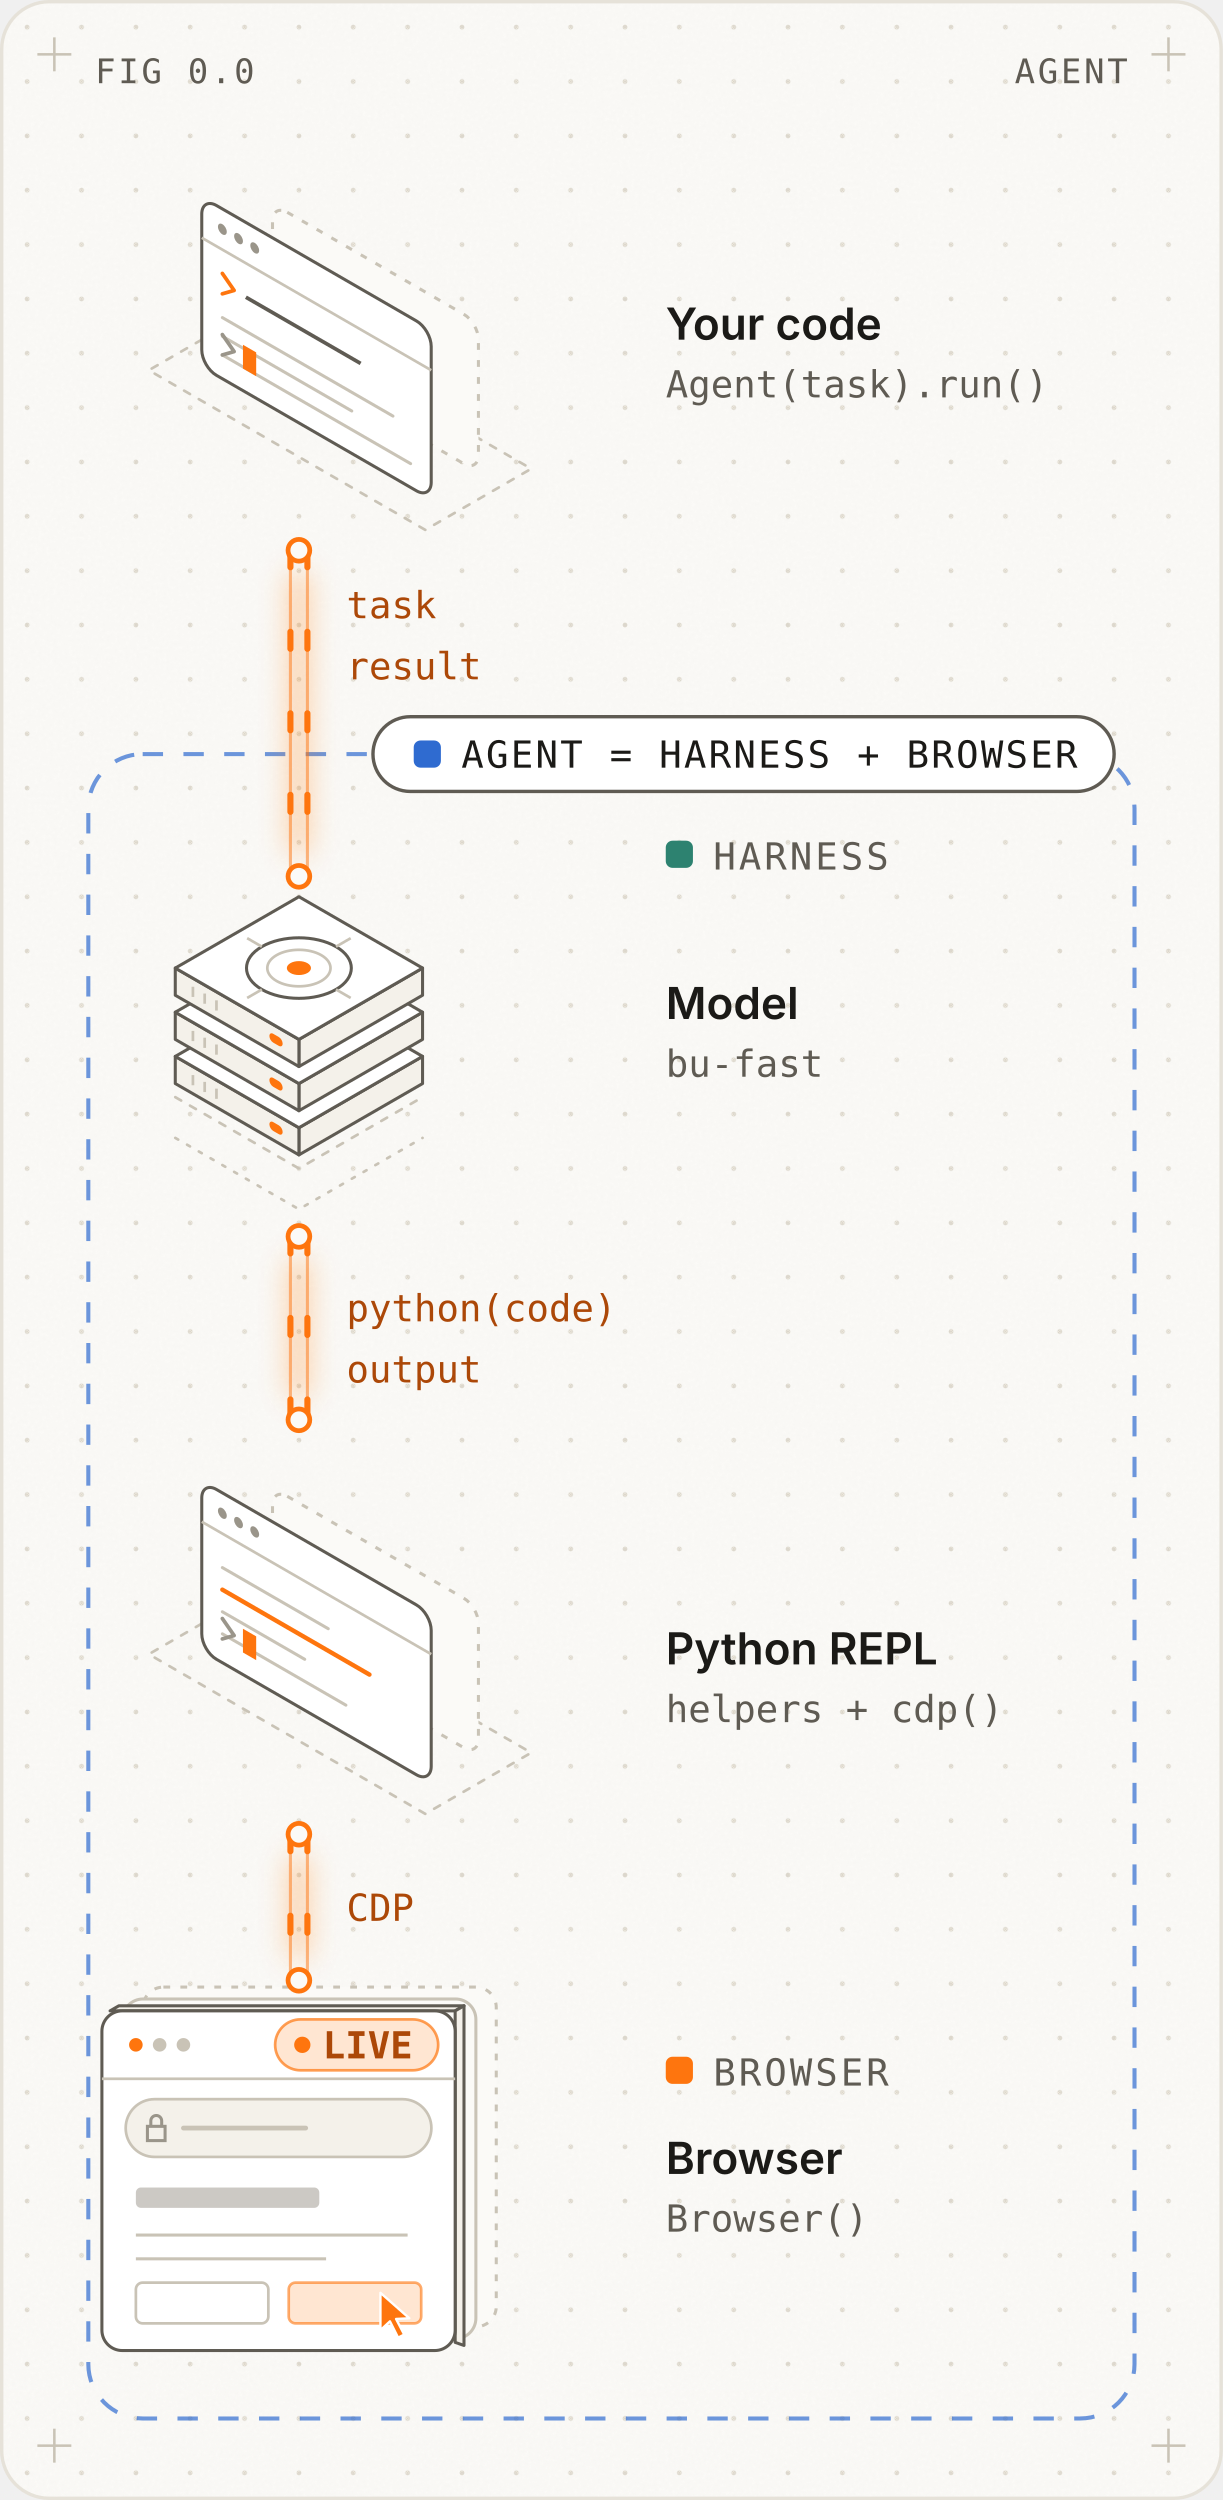
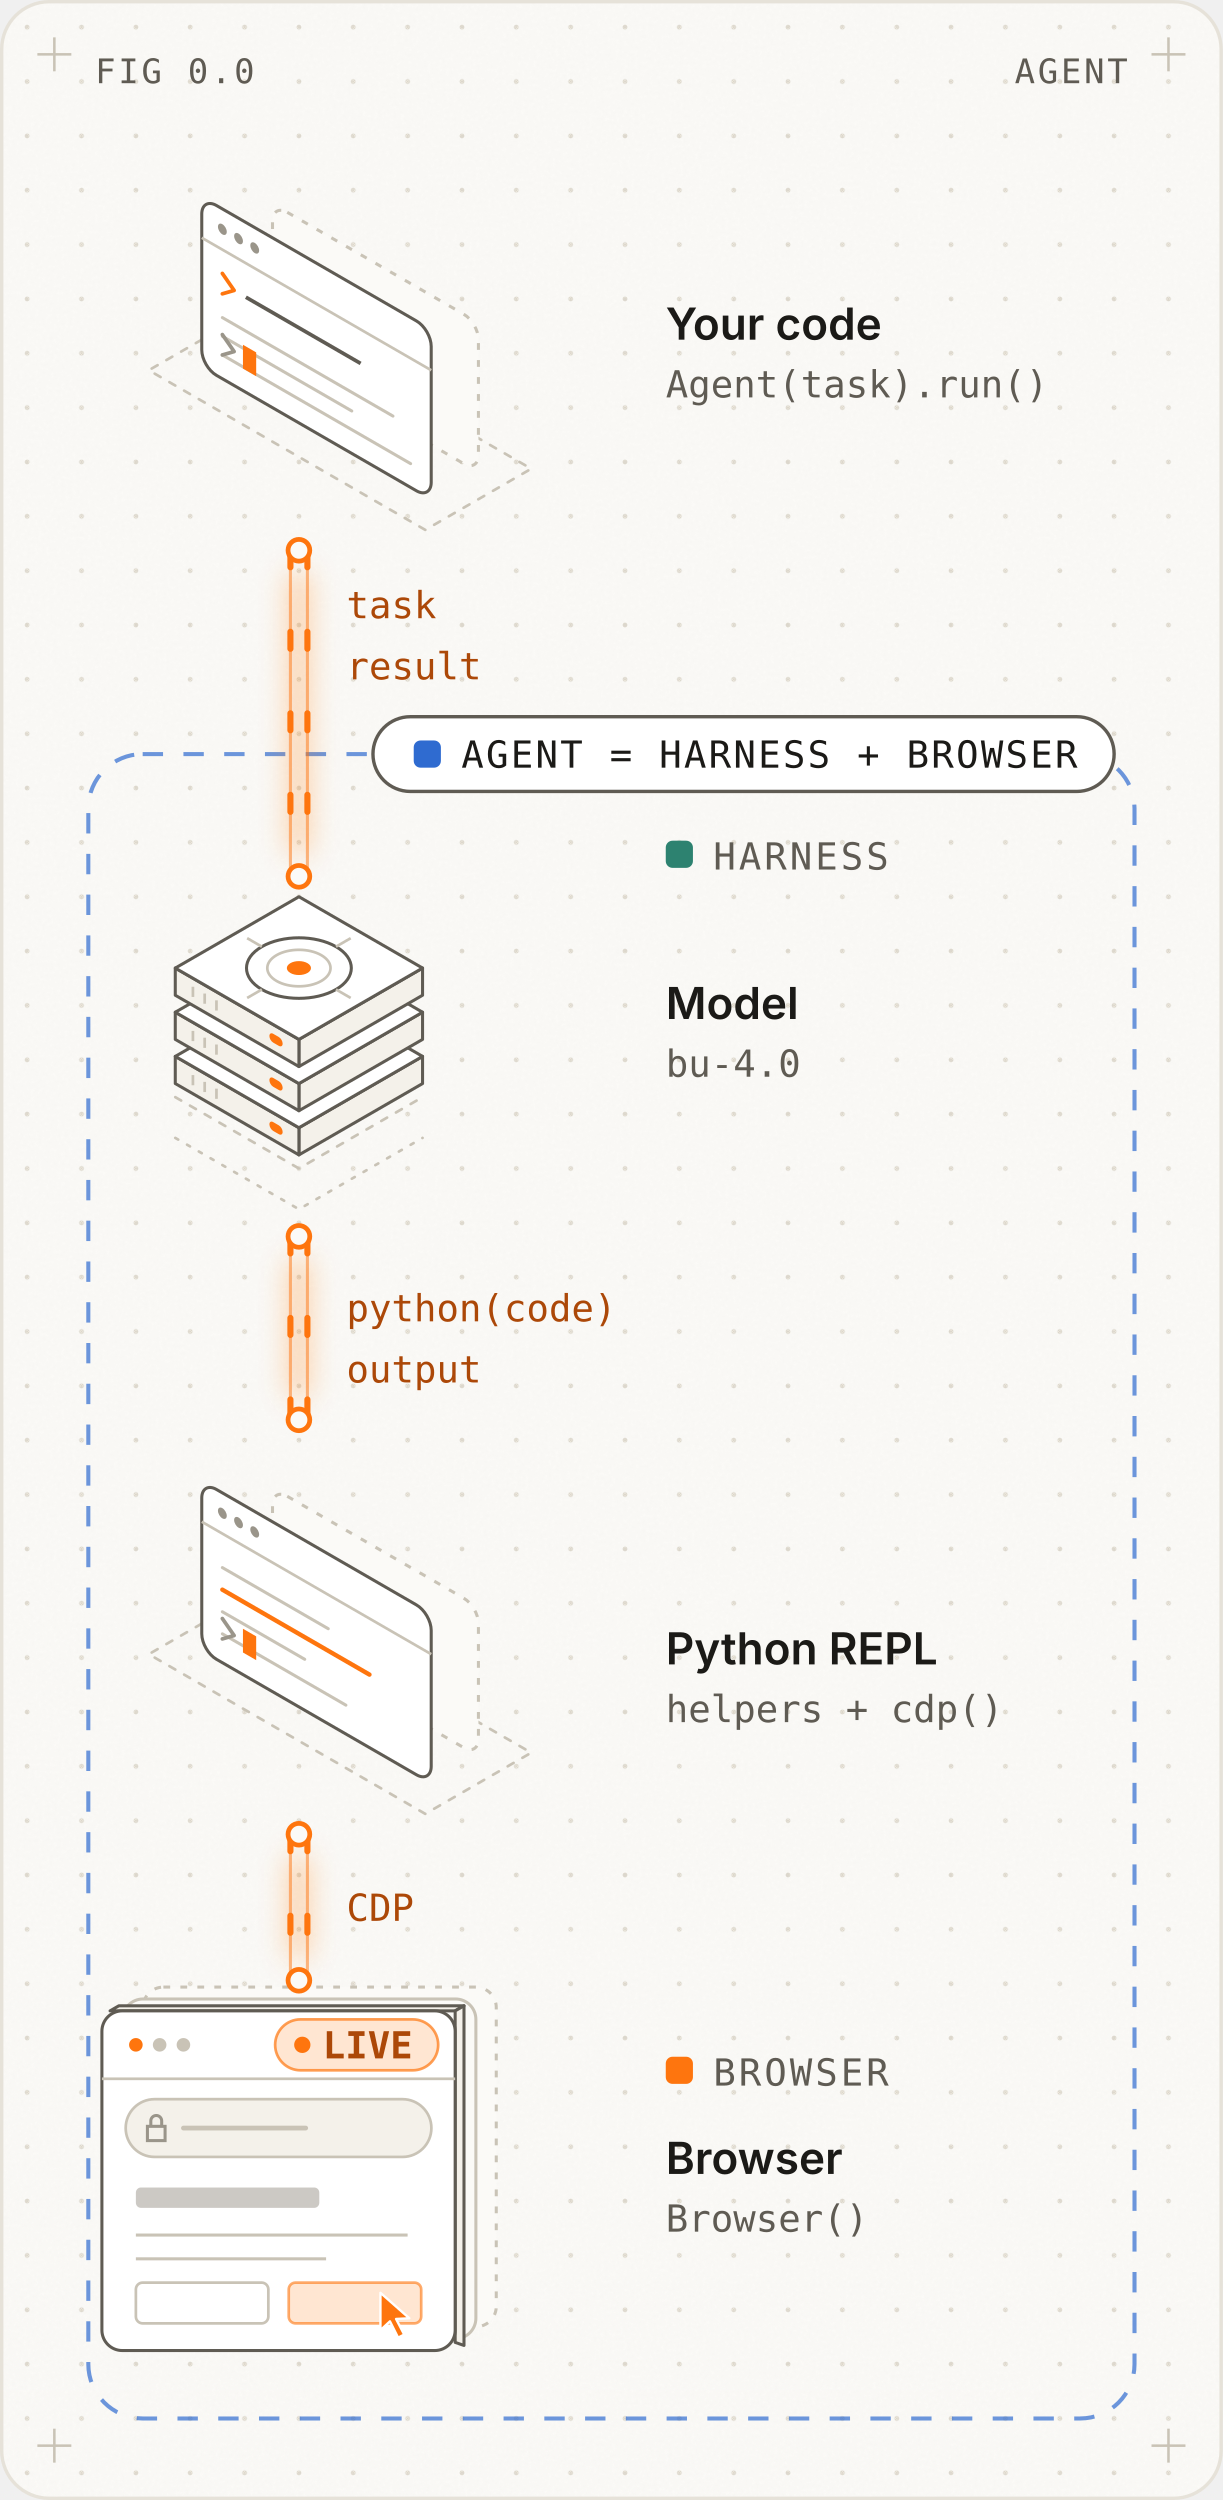
<svg xmlns="http://www.w3.org/2000/svg" viewBox="0 0 360 736" width="360" height="736" role="img" aria-labelledby="t d" fill="none">
  <style>.s{font-family:Geist, Inter, -apple-system, BlinkMacSystemFont, 'Segoe UI', Helvetica, Arial, sans-serif}.m{font-family:'Geist Mono', ui-monospace, SFMono-Regular, Menlo, monospace}text{font-kerning:normal}.m{font-variant-ligatures:none;font-feature-settings:'calt' 0}@keyframes fr{to{stroke-dashoffset:-24}}@keyframes fl{to{stroke-dashoffset:24}}@keyframes led{0%,100%{fill-opacity:1}50%{fill-opacity:.15}}@keyframes blink{0%,49%{fill-opacity:1}50%,100%{fill-opacity:0}}@keyframes live{0%,100%{fill-opacity:1}50%{fill-opacity:.25}}@media (prefers-reduced-motion:no-preference){.pkr{animation:fr 1s linear infinite}.pkl{animation:fl 1.5s linear infinite}.led{animation:led 2.4s ease-in-out infinite}.blink{animation:blink 1.1s steps(1) infinite}.live{animation:live 1.6s ease-in-out infinite}}</style>
  <defs>
    <pattern id="dots" width="16" height="16" patternUnits="userSpaceOnUse">
      <circle cx="8" cy="8" r="0.7" fill="#DDD8CD" />
    </pattern>
    <filter id="grain" x="0" y="0" width="100%" height="100%">
      <feTurbulence type="fractalNoise" baseFrequency="0.9" numOctaves="2" seed="7" stitchTiles="stitch" />
      <feColorMatrix values="0 0 0 0 0.5  0 0 0 0 0.5  0 0 0 0 0.5  0 0 0 0.05 0" />
    </filter>
    <clipPath id="card">
      <rect x="0.5" y="0.5" width="359" height="735" rx="14" />
    </clipPath>
    <marker id="ah" viewBox="0 0 10 10" refX="8.5" refY="5" markerWidth="7" markerHeight="7" orient="auto-start-reverse">
      <path d="M1 1.5 L9 5 L1 8.5" stroke="#5F5B53" stroke-width="1.3" fill="none" stroke-linejoin="round" stroke-linecap="round" />
    </marker>
    <marker id="ah3" viewBox="0 0 10 10" refX="8.5" refY="5" markerWidth="7" markerHeight="7" orient="auto-start-reverse">
      <path d="M1 1.5 L9 5 L1 8.5" stroke="#9A958A" stroke-width="1.3" fill="none" stroke-linejoin="round" stroke-linecap="round" />
    </marker>
    <marker id="aho" viewBox="0 0 10 10" refX="8.5" refY="5" markerWidth="7" markerHeight="7" orient="auto-start-reverse">
      <path d="M1 1.5 L9 5 L1 8.5" stroke="#FE750E" stroke-width="1.4" fill="none" stroke-linejoin="round" stroke-linecap="round" />
    </marker>
    <filter id="glow" filterUnits="userSpaceOnUse" x="0" y="0" width="360" height="736">
      <feGaussianBlur stdDeviation="4" />
    </filter>
  </defs>
  <rect x="0.5" y="0.5" width="359" height="735" rx="14" fill="#FBFAF7" />
  <g clip-path="url(#card)">
    <rect width="360" height="736" fill="url(#dots)" />
    <rect width="360" height="736" filter="url(#grain)" />
  </g>
  <rect x="0.5" y="0.5" width="359" height="735" rx="14" fill="none" stroke="#E6E2D9" />
  <path d="M11 16h10M16 11v10" stroke="#C9C3B6" stroke-width="0.75" />
  <path d="M339 16h10M344 11v10" stroke="#C9C3B6" stroke-width="0.75" />
  <path d="M11 720h10M16 715v10" stroke="#C9C3B6" stroke-width="0.75" />
  <path d="M339 720h10M344 715v10" stroke="#C9C3B6" stroke-width="0.75" />
  <text x="28.0" y="24.5" font-size="10" fill="#5F5B53" letter-spacing="0.08em" class="m">FIG 0.0</text>
  <text x="332.0" y="24.5" font-size="10" fill="#5F5B53" text-anchor="end" letter-spacing="0.08em" class="m">AGENT</text>
  <rect x="26.0" y="222.0" width="308.0" height="490.0" rx="16" stroke="#2F6BD0" stroke-opacity=".7" stroke-width="1.2" stroke-dasharray="6 6" />
  <rect x="109.8" y="211.0" width="218.2" height="22" rx="11" fill="#FFFFFF" stroke="#5F5B53" stroke-width="1" />
  <rect x="121.8" y="218.0" width="8" height="8" rx="2" fill="#2F6BD0" />
  <text x="135.8" y="226.0" font-size="11" fill="#1B1A17" font-weight="500" letter-spacing="0.06em" class="m">AGENT = HARNESS + BROWSER</text>
  <polygon points="75.0,91.0 156.4,138.0 125.2,156.0 43.8,109.0" stroke="#C9C3B6" stroke-width="0.8" stroke-dasharray="2 3" stroke-linejoin="round" stroke-linecap="round" />
  <g transform="matrix(0.866,0.5,0,1,73.3,100.0)">
    <rect x="8" y="-44" width="70" height="44" rx="5" fill="#FBFAF7" stroke="#C9C3B6" stroke-width="0.9" stroke-dasharray="2 3" vector-effect="non-scaling-stroke" />
  </g>
  <g transform="matrix(0.866,0.5,0,1,59.4,108.0)">
    <rect x="0" y="-50" width="78" height="50" rx="5" fill="#FFFFFF" stroke="#5F5B53" stroke-width="0.9" vector-effect="non-scaling-stroke" />
    <line x1="0" y1="-38" x2="78" y2="-38" stroke="#C9C3B6" stroke-width="0.8" vector-effect="non-scaling-stroke" />
    <circle cx="7.0" cy="-44" r="1.5" fill="#9A958A" />
    <circle cx="12.5" cy="-44" r="1.5" fill="#9A958A" />
    <circle cx="18.0" cy="-44" r="1.5" fill="#9A958A" />
    <path d="M7 -31 l4 3 l-4 3" stroke="#FE750E" stroke-width="1.1" stroke-linejoin="round" stroke-linecap="round" vector-effect="non-scaling-stroke" />
    <line x1="15" y1="-28" x2="54" y2="-28" stroke="#5F5B53" stroke-width="1.1" vector-effect="non-scaling-stroke" />
    <line x1="7" y1="-18.0" x2="65" y2="-18.0" stroke="#C9C3B6" stroke-width="0.9" stroke-linecap="round" vector-effect="non-scaling-stroke" />
    <line x1="7" y1="-12.5" x2="51" y2="-12.5" stroke="#C9C3B6" stroke-width="0.9" stroke-linecap="round" vector-effect="non-scaling-stroke" />
    <line x1="7" y1="-7.0" x2="71" y2="-7.0" stroke="#C9C3B6" stroke-width="0.9" stroke-linecap="round" vector-effect="non-scaling-stroke" />
    <path d="M7 -13 l4 3 l-4 3" stroke="#9A958A" stroke-width="1.1" stroke-linejoin="round" stroke-linecap="round" vector-effect="non-scaling-stroke" />
    <rect class="blink" x="14" y="-13.5" width="4.5" height="7" fill="#FE750E" />
  </g>
  <text x="196.0" y="100.0" font-size="13" fill="#1B1A17" font-weight="600" class="s">Your code</text>
  <text x="196.0" y="117.0" font-size="11" fill="#5F5B53" class="m">Agent(task).run()</text>
  <polyline points="51.6,323.0 88.0,344.0 124.4,323.0" stroke="#C9C3B6" stroke-width="0.8" stroke-dasharray="2 3" stroke-linejoin="round" stroke-linecap="round" />
  <polyline points="51.6,335.0 88.0,356.0 124.4,335.0" stroke="#C9C3B6" stroke-width="0.8" stroke-dasharray="1 3" stroke-linejoin="round" stroke-linecap="round" />
  <polygon points="124.4,311.0 88.0,332.0 88.0,340.0 124.4,319.0" fill="#F4F1EA" stroke="#5F5B53" stroke-width="0.9" stroke-linejoin="round" stroke-linecap="round" />
  <polygon points="51.6,311.0 88.0,332.0 88.0,340.0 51.6,319.0" fill="#F4F1EA" stroke="#5F5B53" stroke-width="0.9" stroke-linejoin="round" stroke-linecap="round" />
  <polygon points="88.0,290.0 124.4,311.0 88.0,332.0 51.6,311.0" fill="#FFFFFF" stroke="#5F5B53" stroke-width="0.9" stroke-linejoin="round" stroke-linecap="round" />
  <g transform="matrix(0.866,0.5,0,1,51.6,319.0)">
    <line x1="6" y1="-5.5" x2="6" y2="-2.5" stroke="#C9C3B6" stroke-width="0.8" vector-effect="non-scaling-stroke" />
    <line x1="10" y1="-5.5" x2="10" y2="-2.5" stroke="#C9C3B6" stroke-width="0.8" vector-effect="non-scaling-stroke" />
    <line x1="14" y1="-5.5" x2="14" y2="-2.5" stroke="#C9C3B6" stroke-width="0.8" vector-effect="non-scaling-stroke" />
    <rect class="led" style="animation-delay:0.0s" x="32" y="-5.3" width="4.5" height="2.6" rx="1.3" fill="#FE750E" />
  </g>
  <polygon points="124.4,298.0 88.0,319.0 88.0,327.0 124.4,306.0" fill="#F4F1EA" stroke="#5F5B53" stroke-width="0.9" stroke-linejoin="round" stroke-linecap="round" />
  <polygon points="51.6,298.0 88.0,319.0 88.0,327.0 51.6,306.0" fill="#F4F1EA" stroke="#5F5B53" stroke-width="0.9" stroke-linejoin="round" stroke-linecap="round" />
  <polygon points="88.0,277.0 124.4,298.0 88.0,319.0 51.6,298.0" fill="#FFFFFF" stroke="#5F5B53" stroke-width="0.9" stroke-linejoin="round" stroke-linecap="round" />
  <g transform="matrix(0.866,0.5,0,1,51.6,306.0)">
    <line x1="6" y1="-5.5" x2="6" y2="-2.5" stroke="#C9C3B6" stroke-width="0.8" vector-effect="non-scaling-stroke" />
    <line x1="10" y1="-5.5" x2="10" y2="-2.5" stroke="#C9C3B6" stroke-width="0.8" vector-effect="non-scaling-stroke" />
    <line x1="14" y1="-5.5" x2="14" y2="-2.5" stroke="#C9C3B6" stroke-width="0.8" vector-effect="non-scaling-stroke" />
    <rect class="led" style="animation-delay:-0.8s" x="32" y="-5.3" width="4.5" height="2.6" rx="1.3" fill="#FE750E" />
  </g>
  <polygon points="124.4,285.0 88.0,306.0 88.0,314.0 124.4,293.0" fill="#F4F1EA" stroke="#5F5B53" stroke-width="0.9" stroke-linejoin="round" stroke-linecap="round" />
  <polygon points="51.6,285.0 88.0,306.0 88.0,314.0 51.6,293.0" fill="#F4F1EA" stroke="#5F5B53" stroke-width="0.9" stroke-linejoin="round" stroke-linecap="round" />
  <polygon points="88.0,264.0 124.4,285.0 88.0,306.0 51.6,285.0" fill="#FFFFFF" stroke="#5F5B53" stroke-width="0.9" stroke-linejoin="round" stroke-linecap="round" />
  <g transform="matrix(0.866,0.5,0,1,51.6,293.0)">
    <line x1="6" y1="-5.5" x2="6" y2="-2.5" stroke="#C9C3B6" stroke-width="0.8" vector-effect="non-scaling-stroke" />
    <line x1="10" y1="-5.5" x2="10" y2="-2.5" stroke="#C9C3B6" stroke-width="0.8" vector-effect="non-scaling-stroke" />
    <line x1="14" y1="-5.5" x2="14" y2="-2.5" stroke="#C9C3B6" stroke-width="0.8" vector-effect="non-scaling-stroke" />
    <rect class="led" style="animation-delay:-1.6s" x="32" y="-5.3" width="4.5" height="2.6" rx="1.3" fill="#FE750E" />
  </g>
  <g transform="matrix(0.866,0.5,-0.866,0.5,88.0,264.0)">
    <circle cx="21.0" cy="21.0" r="12.6" stroke="#5F5B53" stroke-width="0.9" vector-effect="non-scaling-stroke" />
    <circle cx="21.0" cy="21.0" r="7.6" stroke="#C9C3B6" stroke-width="0.8" vector-effect="non-scaling-stroke" />
    <circle cx="21.0" cy="21.0" r="2.9" fill="#FE750E" />
    <line x1="33.6" y1="21.0" x2="38.6" y2="21.0" stroke="#C9C3B6" stroke-width="0.8" vector-effect="non-scaling-stroke" />
    <line x1="21.0" y1="33.6" x2="21.0" y2="38.6" stroke="#C9C3B6" stroke-width="0.8" vector-effect="non-scaling-stroke" />
    <line x1="8.4" y1="21.0" x2="3.4" y2="21.0" stroke="#C9C3B6" stroke-width="0.8" vector-effect="non-scaling-stroke" />
    <line x1="21.0" y1="8.4" x2="21.0" y2="3.4" stroke="#C9C3B6" stroke-width="0.8" vector-effect="non-scaling-stroke" />
  </g>
  <polygon points="75.0,469.0 156.4,516.0 125.2,534.0 43.8,487.0" stroke="#C9C3B6" stroke-width="0.8" stroke-dasharray="2 3" stroke-linejoin="round" stroke-linecap="round" />
  <g transform="matrix(0.866,0.5,0,1,73.3,478.0)">
    <rect x="8" y="-44" width="70" height="44" rx="5" fill="#FBFAF7" stroke="#C9C3B6" stroke-width="0.9" stroke-dasharray="2 3" vector-effect="non-scaling-stroke" />
  </g>
  <g transform="matrix(0.866,0.5,0,1,59.4,486.0)">
    <rect x="0" y="-50" width="78" height="50" rx="5" fill="#FFFFFF" stroke="#5F5B53" stroke-width="0.9" vector-effect="non-scaling-stroke" />
    <line x1="0" y1="-38" x2="78" y2="-38" stroke="#C9C3B6" stroke-width="0.8" vector-effect="non-scaling-stroke" />
    <circle cx="7.0" cy="-44" r="1.5" fill="#9A958A" />
    <circle cx="12.5" cy="-44" r="1.5" fill="#9A958A" />
    <circle cx="18.0" cy="-44" r="1.5" fill="#9A958A" />
    <line x1="7" y1="-28.0" x2="43" y2="-28.0" stroke="#C9C3B6" stroke-width="0.9" stroke-linecap="round" vector-effect="non-scaling-stroke" />
    <line x1="7" y1="-21.5" x2="57" y2="-21.5" stroke="#FE750E" stroke-width="1.3" stroke-linecap="round" vector-effect="non-scaling-stroke" />
    <line x1="7" y1="-15.0" x2="35" y2="-15.0" stroke="#C9C3B6" stroke-width="0.9" stroke-linecap="round" vector-effect="non-scaling-stroke" />
    <line x1="7" y1="-8.5" x2="49" y2="-8.5" stroke="#C9C3B6" stroke-width="0.9" stroke-linecap="round" vector-effect="non-scaling-stroke" />
    <path d="M7 -13 l4 3 l-4 3" stroke="#9A958A" stroke-width="1.1" stroke-linejoin="round" stroke-linecap="round" vector-effect="non-scaling-stroke" />
    <rect class="blink" x="14" y="-13.5" width="4.5" height="7" fill="#FE750E" />
  </g>
  <rect x="42.1" y="585.0" width="104" height="100" rx="6" fill="#FBFAF7" stroke="#C9C3B6" stroke-width="0.9" stroke-dasharray="2 3" />
  <rect x="36.1" y="588.5" width="104" height="100" rx="6" fill="#FBFAF7" stroke="#C9C3B6" stroke-width="0.9" />
  <polygon points="32.4,592.0 134.0,592.0 136.6,590.5 35.0,590.5" fill="#F4F1EA" stroke="#5F5B53" stroke-width="0.9" stroke-linejoin="round" stroke-linecap="round" />
  <polygon points="134.0,592.0 136.6,590.5 136.6,690.5 134.0,689.6" fill="#F4F1EA" stroke="#5F5B53" stroke-width="0.9" stroke-linejoin="round" stroke-linecap="round" />
  <rect x="30.0" y="592" width="104" height="100" rx="6" fill="#FFFFFF" stroke="#5F5B53" stroke-width="0.9" />
  <line x1="30.0" y1="612" x2="134.0" y2="612" stroke="#C9C3B6" stroke-width="0.8" />
  <circle cx="40.0" cy="602.0" r="2" fill="#FE750E" />
  <circle cx="47.0" cy="602.0" r="2" fill="#C9C3B6" />
  <circle cx="54.0" cy="602.0" r="2" fill="#C9C3B6" />
  <rect x="81.0" y="594.5" width="48" height="15" rx="7.5" fill="#FFE6D2" stroke="#FE750E" stroke-width="0.8" stroke-opacity=".7" />
  <circle class="live" cx="89.0" cy="602" r="2.4" fill="#FE750E" />
  <text x="95.0" y="606.0" font-size="11" fill="#AC4808" font-weight="600" class="m">LIVE</text>
  <rect x="37.0" y="618" width="90" height="17" rx="8.5" fill="#F4F1EA" stroke="#C9C3B6" stroke-width="0.8" />
  <path d="M43.4 626.0h5.2v4.2h-5.2zM44.4 626.0v-1.6a1.6 1.6 0 0 1 3.2 0v1.6" stroke="#9A958A" stroke-width="0.9" />
  <line x1="54.0" y1="626.5" x2="90.0" y2="626.5" stroke="#C9C3B6" stroke-width="1.4" stroke-linecap="round" />
  <rect x="40.0" y="644" width="54" height="6" rx="1.5" fill="#9A958A" fill-opacity=".5" />
  <line x1="40.0" y1="658" x2="120.0" y2="658" stroke="#C9C3B6" stroke-width="0.9" />
  <line x1="40.0" y1="665" x2="96.0" y2="665" stroke="#C9C3B6" stroke-width="0.9" />
  <rect x="40.0" y="672" width="39.0" height="12" rx="2" stroke="#C9C3B6" stroke-width="0.8" />
  <rect x="85.0" y="672" width="39.0" height="12" rx="2" fill="#FFE6D2" stroke="#FE750E" stroke-width="0.8" stroke-opacity=".6" />
  <path d="M112.0 675 l0 11 l2.8 -2.6 l2.4 4.8 l1.8 -0.9 l-2.4 -4.6 l3.9 -0.2z" fill="#FE750E" stroke="#FFFFFF" stroke-width="0.7" stroke-linejoin="round" />
  <rect x="85.0" y="168.0" width="6" height="84.0" rx="3" fill="#FE750E" fill-opacity="0.35" filter="url(#glow)" />
  <line x1="85.5" y1="162.0" x2="85.5" y2="258.0" stroke="#FE750E" stroke-width="0.9" stroke-opacity=".5" />
  <line class="pkr" x1="85.5" y1="162.0" x2="85.5" y2="258.0" stroke="#FE750E" stroke-width="1.8" stroke-linecap="round" stroke-dasharray="5 19" />
  <line x1="90.5" y1="162.0" x2="90.5" y2="258.0" stroke="#FE750E" stroke-width="0.9" stroke-opacity=".5" />
  <line class="pkl" x1="90.5" y1="162.0" x2="90.5" y2="258.0" stroke="#FE750E" stroke-width="1.8" stroke-linecap="round" stroke-dasharray="5 19" />
  <circle cx="88.0" cy="162.0" r="3.2" fill="#FBFAF7" stroke="#FE750E" stroke-width="1.4" />
  <circle cx="88.0" cy="258.0" r="3.2" fill="#FBFAF7" stroke="#FE750E" stroke-width="1.4" />
  <text x="102.0" y="182.0" font-size="11" fill="#AC4808" font-weight="500" class="m">task</text>
  <text x="102.0" y="200.0" font-size="11" fill="#AC4808" class="m">result</text>
  <rect x="196.0" y="247.5" width="8" height="8" rx="2" fill="#2D8270" />
  <text x="210.0" y="256.0" font-size="11" fill="#5F5B53" font-weight="500" letter-spacing="0.08em" class="m">HARNESS</text>
  <text x="196.0" y="300.0" font-size="13" fill="#1B1A17" font-weight="600" class="s">Model</text>
-   <text x="196.0" y="317.0" font-size="11" fill="#5F5B53" class="m">bu-fast</text>
+   <text x="196.0" y="317.0" font-size="11" fill="#5F5B53" class="m">bu-4.0</text>
  <rect x="85.0" y="370.0" width="6" height="42.0" rx="3" fill="#FE750E" fill-opacity="0.35" filter="url(#glow)" />
  <line x1="85.5" y1="364.0" x2="85.5" y2="418.0" stroke="#FE750E" stroke-width="0.9" stroke-opacity=".5" />
  <line class="pkr" x1="85.5" y1="364.0" x2="85.5" y2="418.0" stroke="#FE750E" stroke-width="1.8" stroke-linecap="round" stroke-dasharray="5 19" />
  <line x1="90.5" y1="364.0" x2="90.5" y2="418.0" stroke="#FE750E" stroke-width="0.9" stroke-opacity=".5" />
  <line class="pkl" x1="90.5" y1="364.0" x2="90.5" y2="418.0" stroke="#FE750E" stroke-width="1.8" stroke-linecap="round" stroke-dasharray="5 19" />
  <circle cx="88.0" cy="364.0" r="3.2" fill="#FBFAF7" stroke="#FE750E" stroke-width="1.4" />
  <circle cx="88.0" cy="418.0" r="3.2" fill="#FBFAF7" stroke="#FE750E" stroke-width="1.4" />
  <text x="102.0" y="389.0" font-size="11" fill="#AC4808" font-weight="500" class="m">python(code)</text>
  <text x="102.0" y="407.0" font-size="11" fill="#AC4808" class="m">output</text>
  <text x="196.0" y="490.0" font-size="13" fill="#1B1A17" font-weight="600" class="s">Python REPL</text>
  <text x="196.0" y="507.0" font-size="11" fill="#5F5B53" class="m">helpers + cdp()</text>
  <rect x="85.0" y="546.0" width="6" height="31.0" rx="3" fill="#FE750E" fill-opacity="0.35" filter="url(#glow)" />
  <line x1="85.5" y1="540.0" x2="85.5" y2="583.0" stroke="#FE750E" stroke-width="0.9" stroke-opacity=".5" />
  <line class="pkr" x1="85.5" y1="540.0" x2="85.5" y2="583.0" stroke="#FE750E" stroke-width="1.8" stroke-linecap="round" stroke-dasharray="5 19" />
  <line x1="90.5" y1="540.0" x2="90.5" y2="583.0" stroke="#FE750E" stroke-width="0.9" stroke-opacity=".5" />
  <line class="pkl" x1="90.5" y1="540.0" x2="90.5" y2="583.0" stroke="#FE750E" stroke-width="1.8" stroke-linecap="round" stroke-dasharray="5 19" />
  <circle cx="88.0" cy="540.0" r="3.2" fill="#FBFAF7" stroke="#FE750E" stroke-width="1.4" />
  <circle cx="88.0" cy="583.0" r="3.2" fill="#FBFAF7" stroke="#FE750E" stroke-width="1.4" />
  <text x="102.0" y="565.5" font-size="11" fill="#AC4808" font-weight="500" class="m">CDP</text>
  <rect x="196.0" y="605.5" width="8" height="8" rx="2" fill="#FE750E" />
  <text x="210.0" y="614.0" font-size="11" fill="#5F5B53" font-weight="500" letter-spacing="0.08em" class="m">BROWSER</text>
  <text x="196.0" y="640.0" font-size="13" fill="#1B1A17" font-weight="600" class="s">Browser</text>
  <text x="196.0" y="657.0" font-size="11" fill="#5F5B53" class="m">Browser()</text>
</svg>
